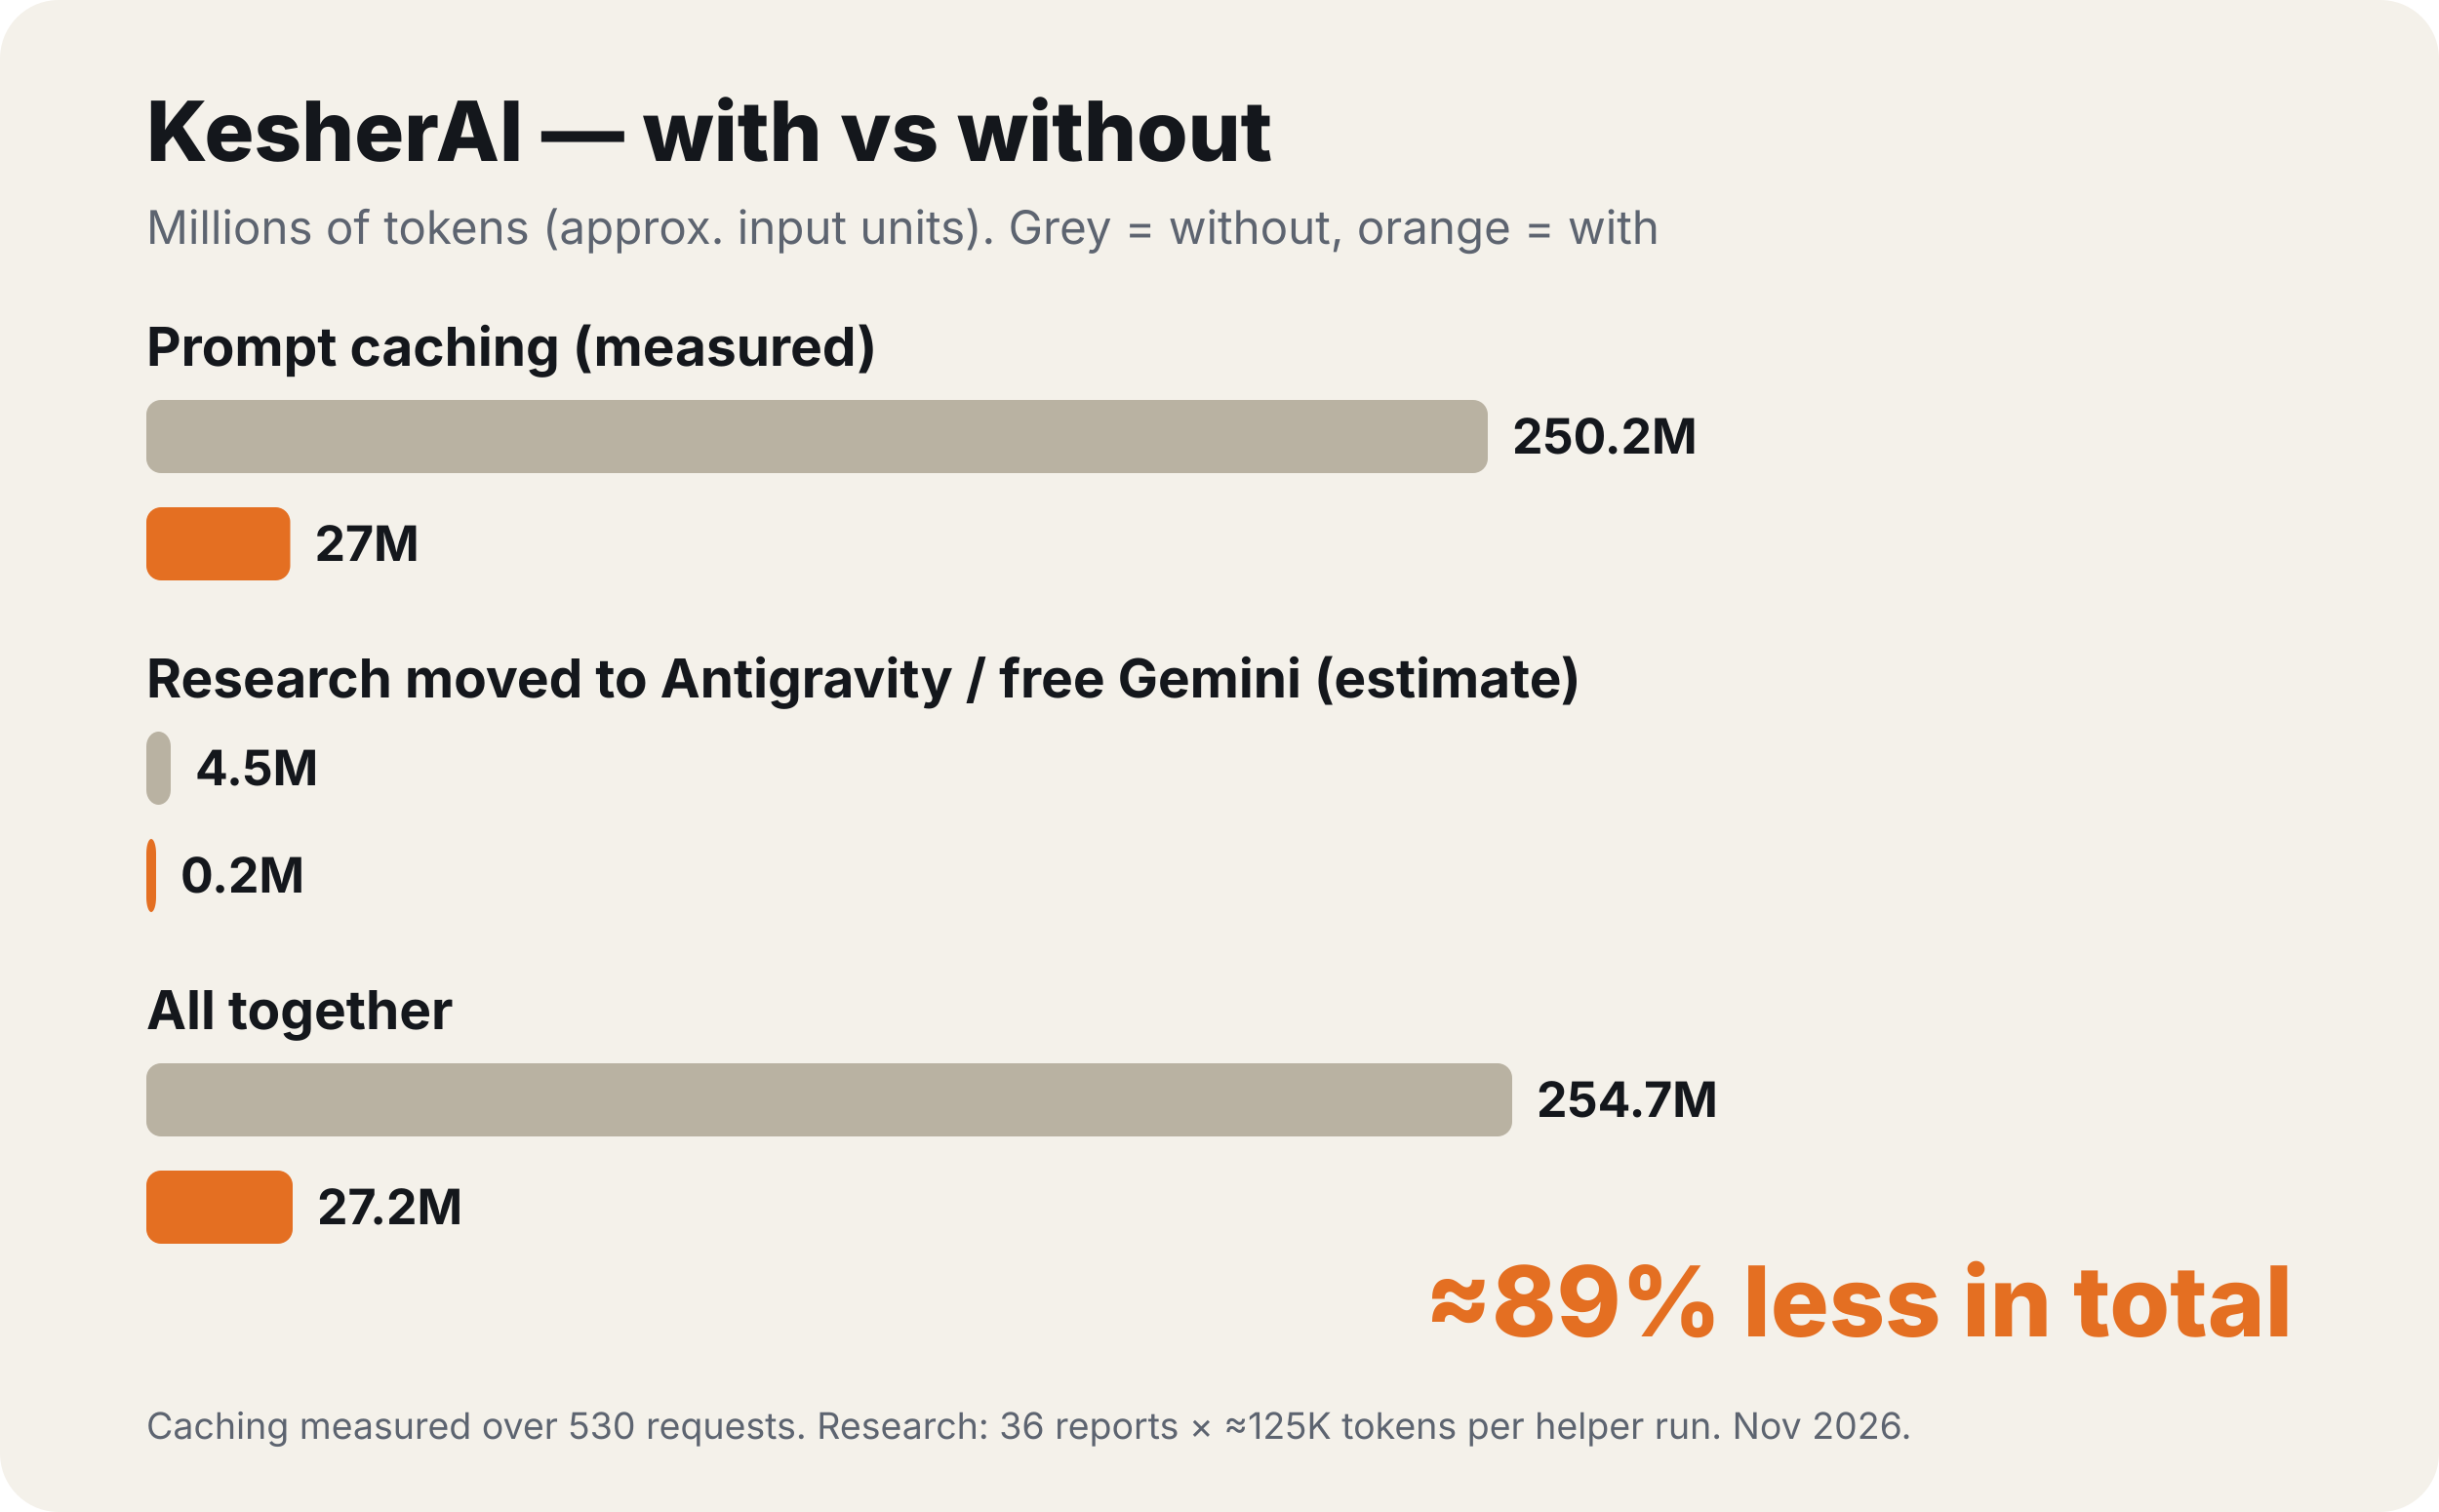
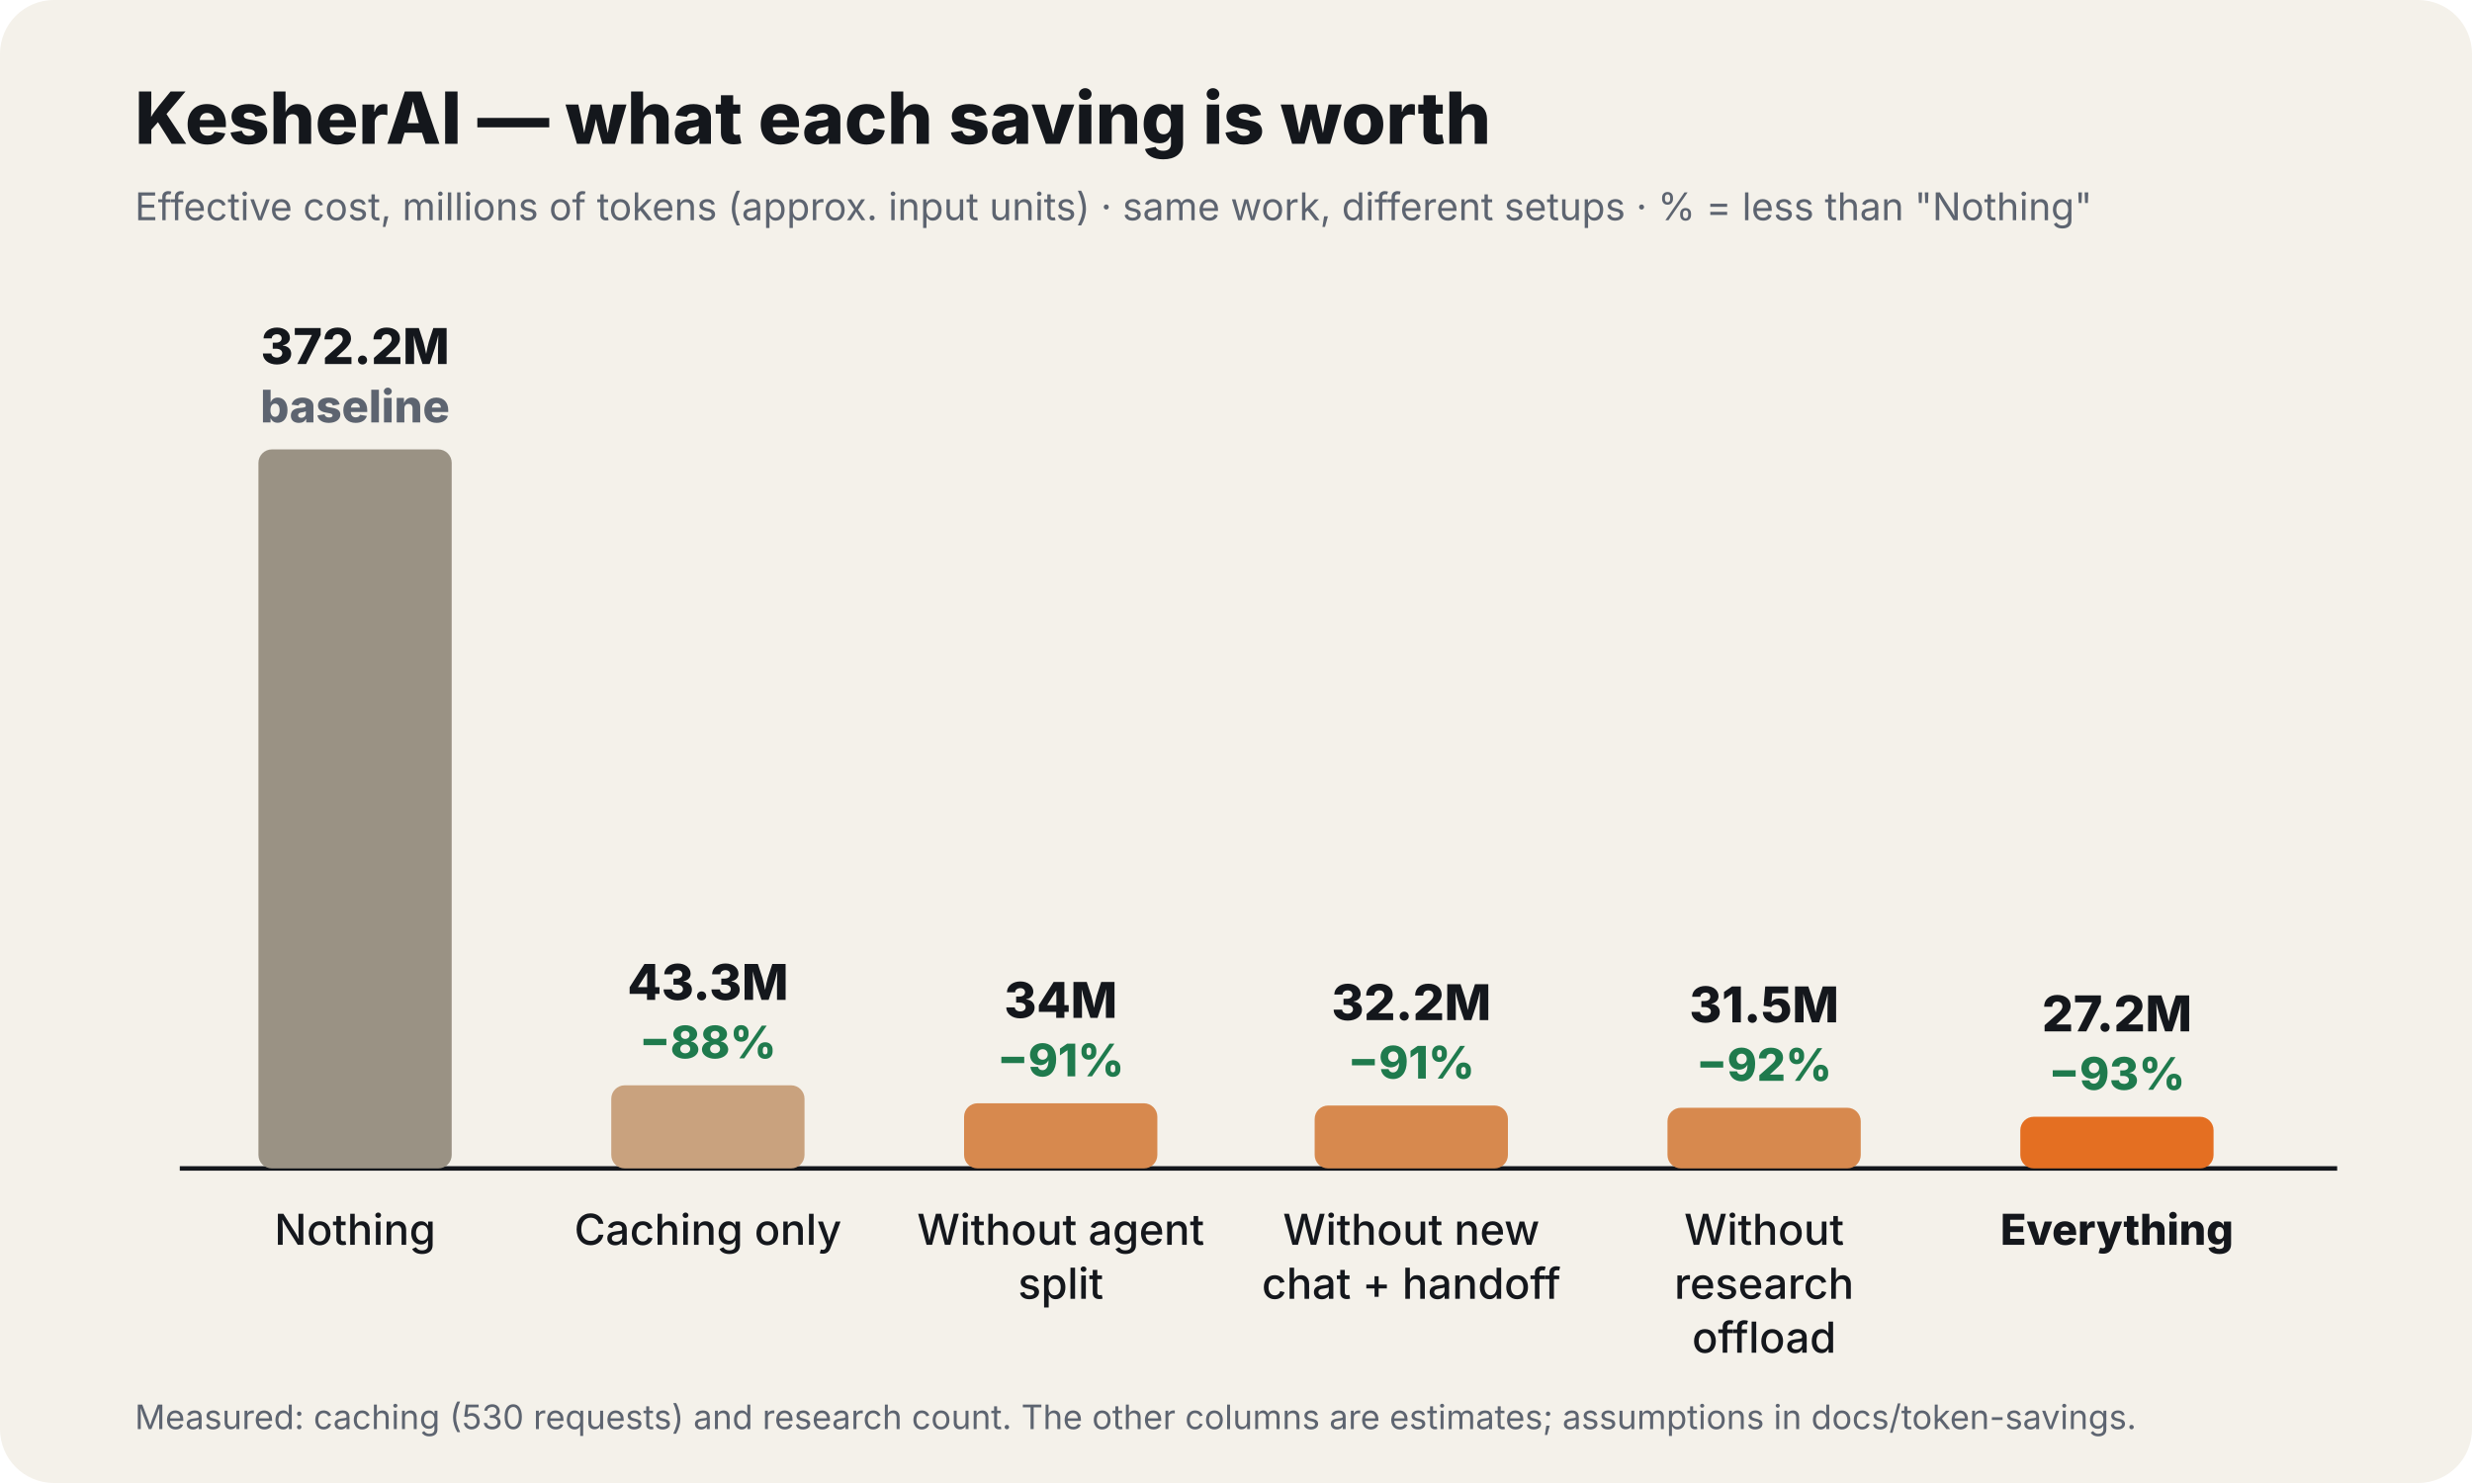
- <svg xmlns="http://www.w3.org/2000/svg" viewBox="0 0 1000 620" width="1000" height="620" font-family="Heebo, Inter, Arial, sans-serif" role="img" aria-label="KesherAI token savings">
-   <rect width="1000" height="620" rx="24" fill="#f4f1ea" />
-   <text x="60" y="66" text-anchor="start" font-size="34" font-weight="800" fill="#14171c">KesherAI — with vs without</text>
-   <text x="60" y="100" text-anchor="start" font-size="19" font-weight="400" fill="#5d6470">Millions of tokens (approx. input units). Grey = without, orange = with</text>
-   <text x="60" y="150" text-anchor="start" font-size="22" font-weight="700" fill="#14171c">Prompt caching (measured)</text>
-   <rect x="60" y="164" width="550" height="30" rx="6" fill="#b9b2a2" />
-   <text x="620" y="186" text-anchor="start" font-size="20" font-weight="700" fill="#14171c">250.2M</text>
-   <rect x="60" y="208" width="59" height="30" rx="6" fill="#e46f22" />
-   <text x="129" y="230" text-anchor="start" font-size="20" font-weight="700" fill="#14171c">27M</text>
-   <text x="60" y="286" text-anchor="start" font-size="22" font-weight="700" fill="#14171c">Research moved to Antigravity / free Gemini (estimate)</text>
-   <rect x="60" y="300" width="10" height="30" rx="6" fill="#b9b2a2" />
-   <text x="80" y="322" text-anchor="start" font-size="20" font-weight="700" fill="#14171c">4.5M</text>
-   <rect x="60" y="344" width="4" height="30" rx="6" fill="#e46f22" />
-   <text x="74" y="366" text-anchor="start" font-size="20" font-weight="700" fill="#14171c">0.2M</text>
-   <text x="60" y="422" text-anchor="start" font-size="22" font-weight="700" fill="#14171c">All together</text>
-   <rect x="60" y="436" width="560" height="30" rx="6" fill="#b9b2a2" />
-   <text x="630" y="458" text-anchor="start" font-size="20" font-weight="700" fill="#14171c">254.7M</text>
-   <rect x="60" y="480" width="60" height="30" rx="6" fill="#e46f22" />
-   <text x="130" y="502" text-anchor="start" font-size="20" font-weight="700" fill="#14171c">27.2M</text>
-   <text x="940" y="548" text-anchor="end" font-size="40" font-weight="800" fill="#e46f22">≈89% less in total</text>
-   <text x="60" y="590" text-anchor="start" font-size="15" font-weight="400" fill="#5d6470">Caching measured over 530 requests. Research: 36 reports × ≈125K tokens per helper run. Nov 2026.</text>
+ <svg xmlns="http://www.w3.org/2000/svg" viewBox="0 0 1100 660" width="1100" height="660" font-family="Heebo, Inter, Arial, sans-serif" role="img" aria-label="KesherAI — what each saving is worth">
+   <rect width="1100" height="660" rx="24" fill="#f4f1ea" />
+   <text x="60" y="64" text-anchor="start" font-size="32" font-weight="800" fill="#14171c">KesherAI — what each saving is worth</text>
+   <text x="60" y="98" text-anchor="start" font-size="17" fill="#5d6470">Effective cost, millions of tokens (approx. input units) · same work, different setups · % = less than "Nothing"</text>
+   <line x1="80" y1="520" x2="1040" y2="520" stroke="#14171c" stroke-width="2" />
+   <rect x="115" y="200" width="86" height="320" rx="6" fill="#9a9284" />
+   <text x="158" y="162" text-anchor="middle" font-size="22" font-weight="800" fill="#14171c">372.2M</text>
+   <text x="158" y="188" text-anchor="middle" font-size="20" font-weight="800" fill="#5d6470" direction="ltr">baseline</text>
+   <text x="158" y="554" text-anchor="middle" font-size="19" font-weight="500" fill="#14171c">Nothing</text>
+   <rect x="272" y="483" width="86" height="37" rx="6" fill="#c9a27e" />
+   <text x="315" y="445" text-anchor="middle" font-size="22" font-weight="800" fill="#14171c">43.3M</text>
+   <text x="315" y="471" text-anchor="middle" font-size="20" font-weight="800" fill="#1f7a4d" direction="ltr">−88%</text>
+   <text x="315" y="554" text-anchor="middle" font-size="19" font-weight="500" fill="#14171c">Caching only</text>
+   <rect x="429" y="491" width="86" height="29" rx="6" fill="#d7894e" />
+   <text x="472" y="453" text-anchor="middle" font-size="22" font-weight="800" fill="#14171c">34M</text>
+   <text x="472" y="479" text-anchor="middle" font-size="20" font-weight="800" fill="#1f7a4d" direction="ltr">−91%</text>
+   <text x="472" y="554" text-anchor="middle" font-size="19" font-weight="500" fill="#14171c">Without agent</text>
+   <text x="472" y="578" text-anchor="middle" font-size="19" font-weight="500" fill="#14171c">split</text>
+   <rect x="585" y="492" width="86" height="28" rx="6" fill="#d7894e" />
+   <text x="628" y="454" text-anchor="middle" font-size="22" font-weight="800" fill="#14171c">32.2M</text>
+   <text x="628" y="480" text-anchor="middle" font-size="20" font-weight="800" fill="#1f7a4d" direction="ltr">−91%</text>
+   <text x="628" y="554" text-anchor="middle" font-size="19" font-weight="500" fill="#14171c">Without new</text>
+   <text x="628" y="578" text-anchor="middle" font-size="19" font-weight="500" fill="#14171c">chat + handoff</text>
+   <rect x="742" y="493" width="86" height="27" rx="6" fill="#d7894e" />
+   <text x="785" y="455" text-anchor="middle" font-size="22" font-weight="800" fill="#14171c">31.5M</text>
+   <text x="785" y="481" text-anchor="middle" font-size="20" font-weight="800" fill="#1f7a4d" direction="ltr">−92%</text>
+   <text x="785" y="554" text-anchor="middle" font-size="19" font-weight="500" fill="#14171c">Without</text>
+   <text x="785" y="578" text-anchor="middle" font-size="19" font-weight="500" fill="#14171c">research</text>
+   <text x="785" y="602" text-anchor="middle" font-size="19" font-weight="500" fill="#14171c">offload</text>
+   <rect x="899" y="497" width="86" height="23" rx="6" fill="#e46f22" />
+   <text x="942" y="459" text-anchor="middle" font-size="22" font-weight="800" fill="#14171c">27.2M</text>
+   <text x="942" y="485" text-anchor="middle" font-size="20" font-weight="800" fill="#1f7a4d" direction="ltr">−93%</text>
+   <text x="942" y="554" text-anchor="middle" font-size="19" font-weight="800" fill="#14171c">Everything</text>
+   <text x="60" y="636" text-anchor="start" font-size="15" fill="#5d6470">Measured: caching (530 requests) and research count. The other columns are estimates; assumptions in docs/token-savings.</text>
</svg>
